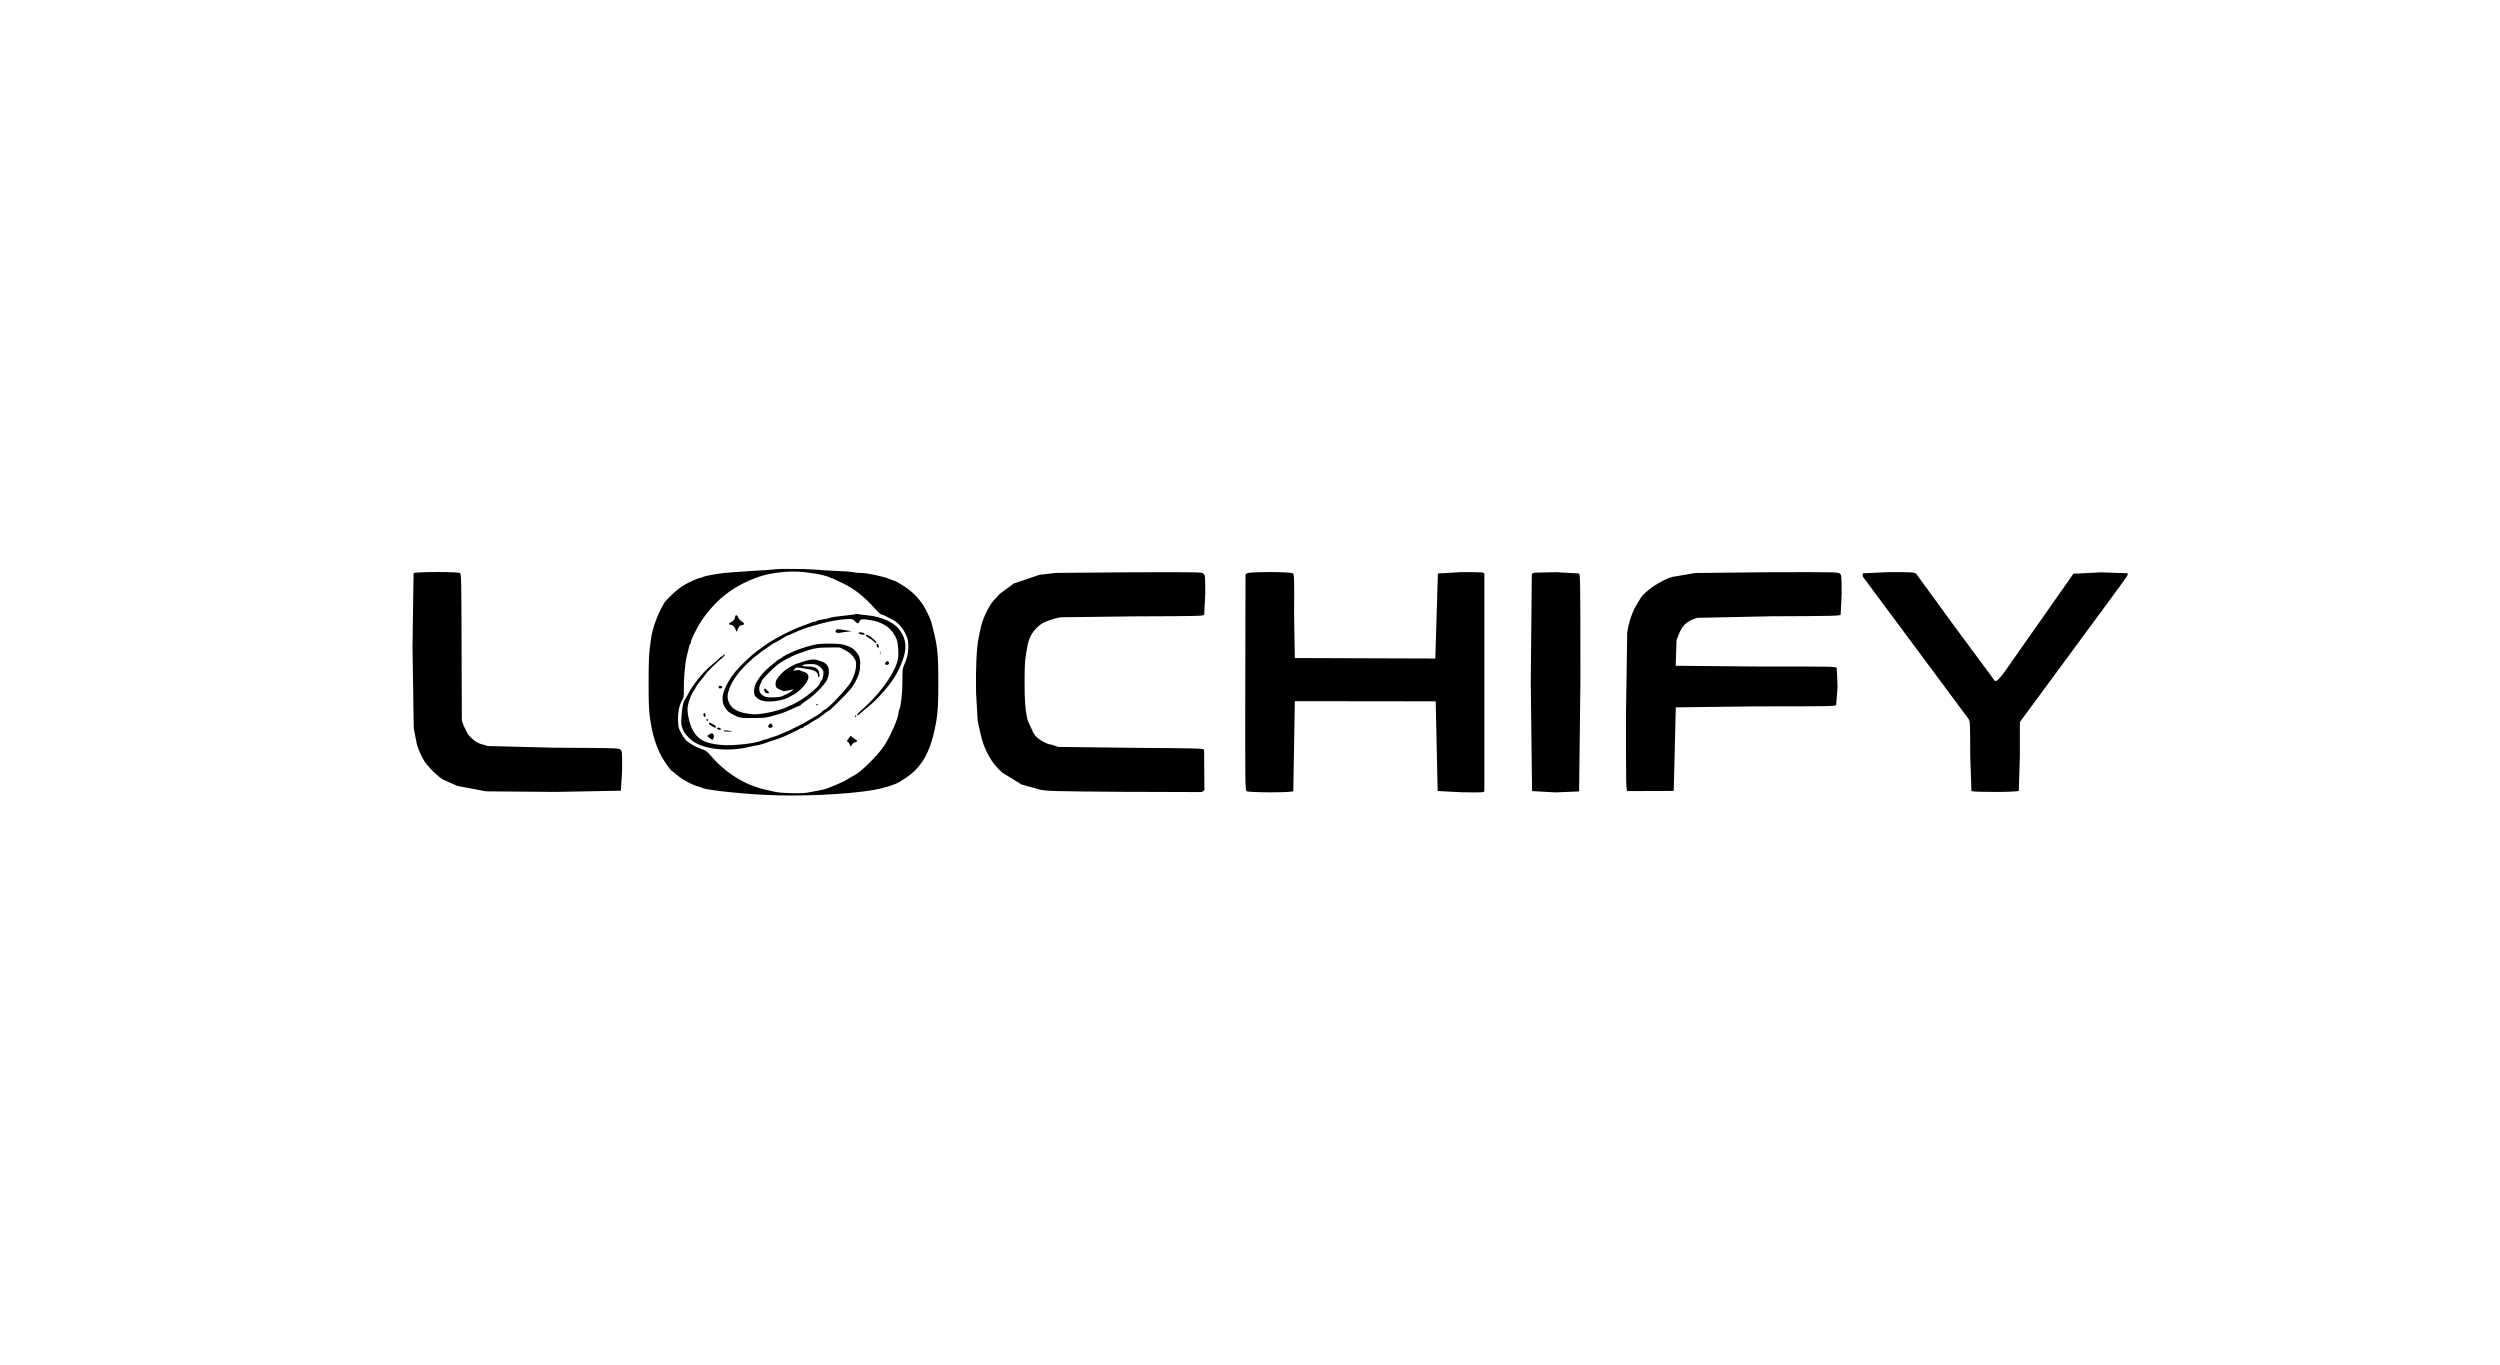
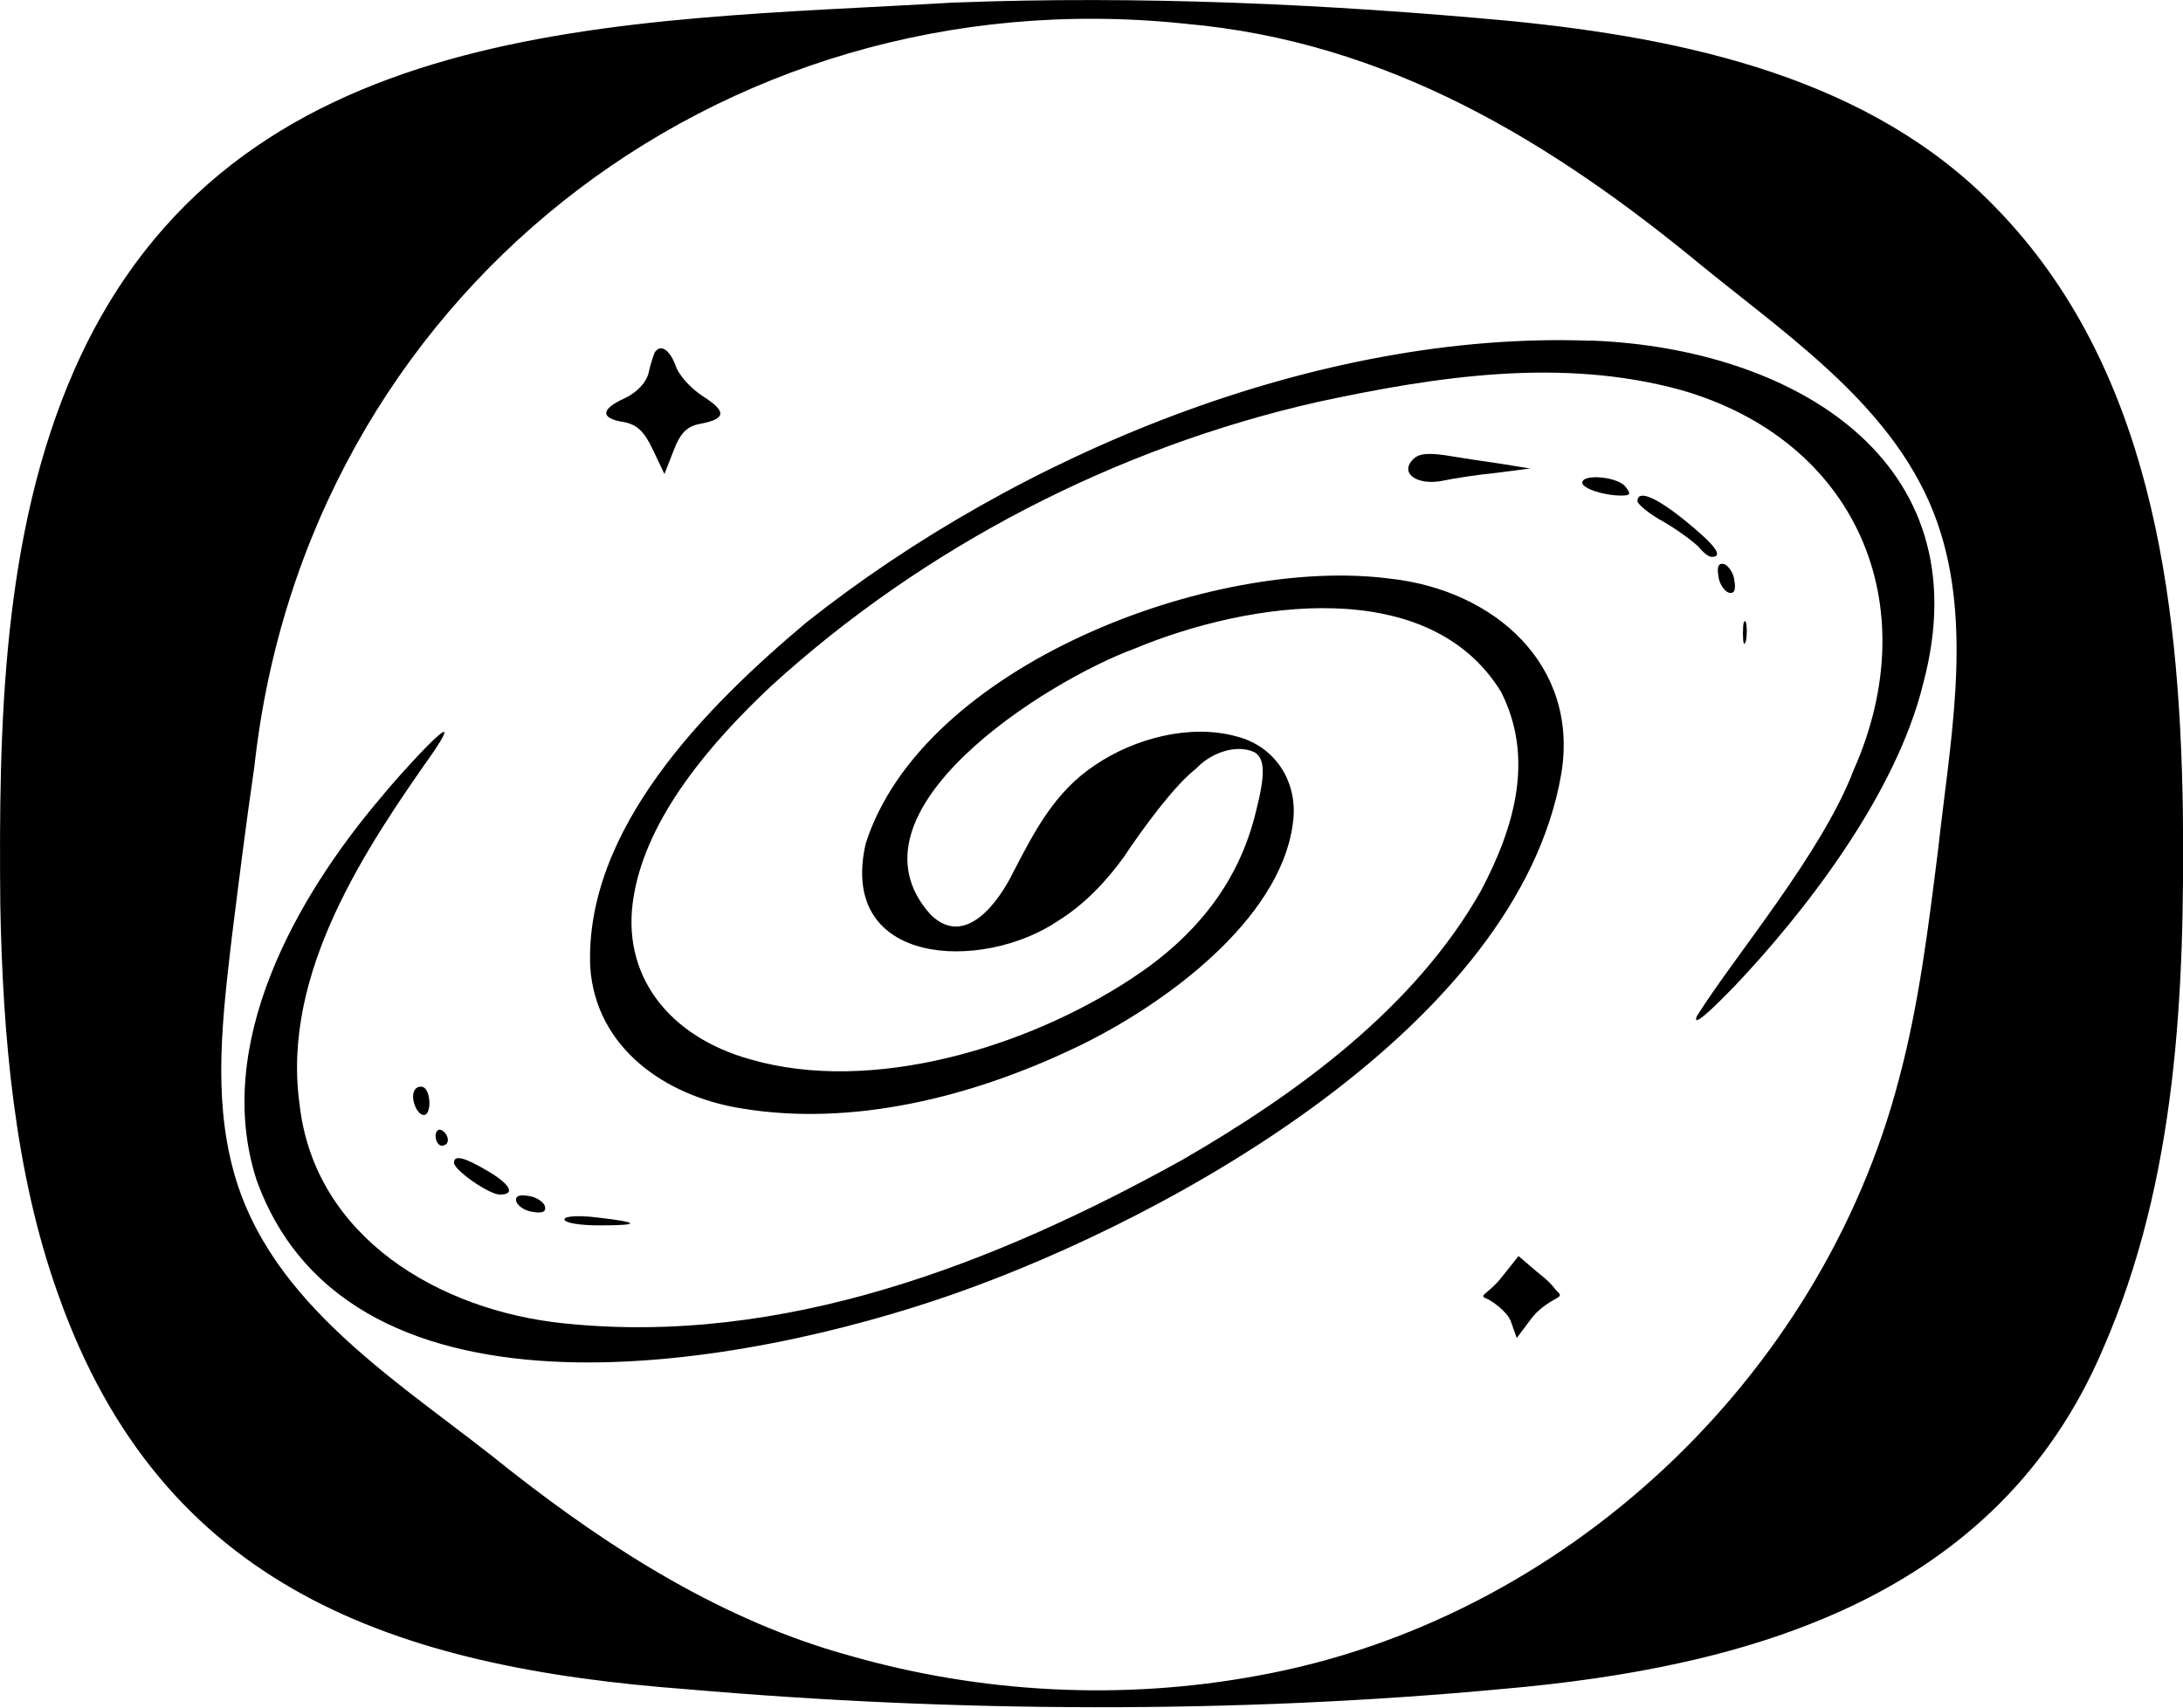
- <svg xmlns="http://www.w3.org/2000/svg" width="3072" height="1677" viewBox="0 0 3072 1677">
-   <g transform="translate(0,1677) scale(0.1,-0.1)" fill="#000000" stroke="none">
-     <path d="M9525 9774 c-5 -2 -127 -11 -270 -19 -143 -9 -300 -20 -350 -25 -105 -11 -256 -39 -270 -52 -5 -4 -16 -8 -25 -8 -29 0 -156 -58 -226 -103 -69 -44 -203 -169 -227 -213 -83 -149 -138 -299 -157 -433 -26 -174 -29 -230 -30 -534 0 -266 3 -341 20 -461 24 -170 71 -324 136 -446 43 -79 116 -180 138 -189 5 -2 25 -18 45 -36 70 -63 203 -135 281 -152 14 -3 30 -9 35 -13 32 -24 421 -69 765 -87 417 -23 1012 3 1340 59 126 21 265 64 325 101 129 79 182 124 247 205 96 122 156 279 202 532 21 119 28 247 26 525 -1 341 -12 426 -89 710 -11 40 -76 171 -107 215 -61 87 -132 156 -225 216 -54 35 -103 64 -109 64 -6 0 -38 12 -73 26 -80 33 -275 74 -352 74 -33 0 -74 4 -92 9 -17 5 -112 12 -210 16 -98 3 -216 11 -263 16 -82 9 -465 12 -485 3z m365 -35 c232 -29 269 -40 477 -141 133 -65 258 -164 382 -305 36 -40 71 -73 80 -73 15 -1 35 -10 146 -68 59 -31 122 -103 156 -179 26 -58 31 -80 30 -152 0 -83 -13 -139 -54 -229 -16 -37 -19 -64 -18 -185 1 -141 -18 -317 -38 -356 -6 -11 -11 -30 -11 -43 0 -61 -103 -295 -179 -407 -84 -124 -288 -323 -371 -363 -25 -11 -58 -31 -75 -43 -16 -12 -73 -40 -125 -62 -127 -53 -129 -54 -175 -65 -39 -9 -56 -12 -195 -38 -72 -13 -317 -8 -391 9 -24 6 -86 20 -136 31 -238 54 -476 202 -651 405 -53 62 -67 73 -128 93 -73 26 -157 75 -190 113 -29 34 -67 98 -81 139 -16 44 -16 159 -1 236 6 32 23 79 37 104 23 40 26 55 24 130 -3 132 15 337 38 425 12 44 24 92 26 108 3 15 9 30 14 33 5 3 9 14 9 25 0 27 76 182 125 254 182 270 395 435 703 545 153 55 403 81 572 59z" />
-     <path d="M10518 9225 c-3 -4 -48 -10 -100 -15 -119 -12 -213 -26 -227 -35 -7 -3 -42 -11 -79 -16 -36 -5 -71 -14 -76 -19 -6 -6 -19 -10 -30 -10 -12 0 -32 -6 -46 -13 -14 -7 -50 -21 -80 -31 -81 -26 -254 -107 -335 -156 -27 -16 -57 -33 -65 -37 -21 -10 -103 -67 -190 -133 -105 -81 -246 -224 -302 -307 -112 -166 -137 -284 -80 -374 35 -55 44 -62 123 -101 63 -31 65 -31 219 -31 132 0 166 3 230 22 41 13 95 28 120 35 25 7 84 32 132 54 48 23 92 42 97 42 6 0 11 4 11 8 0 5 36 32 79 60 82 53 212 185 242 245 25 50 32 120 16 159 -17 42 -47 62 -122 83 -55 16 -62 16 -134 0 -42 -10 -80 -22 -85 -26 -6 -5 -17 -9 -25 -9 -22 -1 -97 -39 -152 -77 -26 -18 -65 -56 -88 -84 -31 -39 -41 -60 -41 -88 0 -46 5 -52 58 -78 35 -17 49 -19 80 -11 20 5 48 12 62 14 25 5 25 5 -5 -20 -16 -14 -43 -30 -60 -36 -16 -6 -43 -18 -58 -26 -35 -17 -178 -19 -210 -3 -48 25 -67 51 -67 94 0 23 7 50 15 61 8 10 15 26 15 36 0 16 108 128 189 196 49 41 178 111 257 139 188 68 232 76 375 77 l138 0 68 -35 c52 -27 76 -47 101 -85 32 -45 34 -54 30 -114 -4 -71 -43 -170 -87 -228 -102 -129 -271 -302 -297 -302 -4 0 -20 -12 -35 -26 -15 -15 -37 -32 -48 -38 -11 -6 -58 -34 -103 -61 -132 -80 -378 -195 -449 -210 -19 -4 -38 -11 -44 -15 -5 -4 -26 -11 -45 -15 -19 -4 -41 -11 -50 -15 -69 -34 -343 -65 -485 -55 -223 16 -326 78 -386 236 -31 80 -48 191 -37 247 11 60 46 148 75 188 13 17 23 34 23 39 0 7 56 83 74 100 6 6 24 29 40 52 25 38 135 146 217 215 18 15 29 31 25 35 -4 4 -13 0 -20 -10 -7 -9 -18 -17 -24 -17 -6 0 -15 -6 -19 -14 -4 -8 -37 -37 -73 -66 -79 -62 -155 -142 -223 -235 -55 -74 -65 -91 -99 -158 -12 -23 -27 -49 -35 -58 -18 -21 -32 -100 -40 -212 -4 -70 -2 -97 12 -135 23 -60 62 -108 126 -157 137 -104 439 -136 694 -73 22 5 65 14 95 19 30 4 80 18 110 30 30 11 69 25 85 29 55 16 119 40 185 71 119 56 135 64 140 70 3 3 17 9 33 13 15 3 27 11 27 16 0 6 6 10 13 10 8 0 32 12 53 28 21 15 50 33 64 40 43 22 63 36 118 80 30 23 57 42 61 42 11 0 219 207 262 262 67 86 111 183 117 260 7 107 -3 148 -51 202 -33 38 -56 52 -112 72 -61 21 -87 24 -211 25 -117 0 -156 -4 -235 -25 -139 -36 -309 -108 -360 -152 -8 -8 -19 -14 -23 -14 -4 0 -13 -6 -20 -12 -7 -7 -44 -37 -82 -67 -74 -58 -134 -127 -179 -205 -35 -63 -40 -143 -10 -176 39 -43 89 -60 176 -60 77 0 184 24 229 51 8 5 37 20 63 34 78 42 170 145 180 203 8 38 -15 67 -60 78 -16 4 -33 11 -40 16 -6 5 -29 6 -50 2 l-38 -7 20 22 c21 25 17 25 165 -1 82 -14 120 -38 120 -75 0 -13 5 -23 10 -23 12 0 13 15 4 60 -10 48 -53 70 -136 70 -67 0 -90 12 -45 24 12 3 49 6 83 6 52 0 67 -4 102 -29 22 -17 43 -40 47 -51 10 -30 -3 -106 -20 -120 -7 -6 -16 -22 -19 -35 -9 -35 -139 -149 -242 -210 -51 -30 -96 -55 -100 -55 -5 0 -26 -9 -45 -19 -63 -34 -184 -69 -300 -87 -98 -15 -123 -15 -198 -4 -133 20 -202 62 -236 142 -21 52 -19 95 9 170 62 164 226 340 477 510 39 27 73 48 76 48 3 0 39 20 80 45 40 25 76 45 79 45 3 0 26 9 52 21 144 63 149 64 257 97 173 53 309 79 437 85 50 2 59 -1 82 -25 31 -35 43 -35 58 -3 13 29 32 31 141 14 113 -18 214 -73 265 -146 52 -74 65 -113 70 -218 3 -84 1 -110 -17 -163 -58 -171 -230 -399 -434 -577 -54 -47 -67 -65 -49 -65 4 0 22 13 40 29 17 16 58 50 89 75 100 78 252 248 321 359 93 149 147 310 137 406 -8 71 -20 103 -61 166 -67 104 -225 179 -414 195 -47 4 -94 11 -105 14 -11 4 -23 4 -27 1z" />
-     <path d="M9037 9203 c-2 -5 -7 -20 -10 -34 -4 -15 -19 -31 -38 -40 -40 -18 -41 -33 -3 -39 22 -4 34 -15 48 -45 l19 -40 15 38 c11 29 22 40 44 44 42 8 43 20 4 45 -20 13 -40 35 -45 51 -10 26 -25 35 -34 20z" />
-     <path d="M10272 9027 c-19 -22 10 -41 50 -33 18 4 58 10 88 13 l55 7 -50 8 c-27 4 -68 10 -91 14 -29 4 -43 2 -52 -9z" />
-     <path d="M10550 8991 c0 -9 34 -21 64 -21 15 0 16 3 6 15 -13 16 -70 21 -70 6z" />
-     <path d="M10640 8961 c0 -5 19 -21 43 -34 24 -14 49 -33 57 -41 7 -9 16 -16 21 -16 20 0 6 19 -42 58 -49 40 -79 52 -79 33z" />
-     <path d="M10772 8839 c1 -12 9 -24 16 -27 9 -3 13 3 10 19 -1 12 -9 24 -16 27 -9 3 -13 -3 -10 -19z" />
-     <path d="M10812 8745 c0 -16 2 -22 5 -12 2 9 2 23 0 30 -3 6 -5 -1 -5 -18z" />
-     <path d="M10886 8635 c-19 -19 -13 -35 14 -35 23 0 33 25 15 40 -10 8 -17 7 -29 -5z" />
-     <path d="M8843 8343 c-20 -7 -15 -33 6 -33 11 0 22 4 25 9 8 12 -16 29 -31 24z" />
-     <path d="M9390 8292 c0 -10 5 -23 12 -30 14 -14 48 -16 48 -4 0 10 -43 52 -53 52 -4 0 -7 -8 -7 -18z" />
-     <path d="M10030 8109 c0 -5 5 -7 10 -4 6 3 10 8 10 11 0 2 -4 4 -10 4 -5 0 -10 -5 -10 -11z" />
-     <path d="M8646 8001 c-8 -12 3 -41 15 -41 12 0 12 37 0 45 -5 3 -12 1 -15 -4z" />
-     <path d="M10505 7970 c-3 -5 -1 -10 4 -10 6 0 11 5 11 10 0 6 -2 10 -4 10 -3 0 -8 -4 -11 -10z" />
-     <path d="M8680 7926 c0 -9 5 -16 10 -16 6 0 10 4 10 9 0 6 -4 13 -10 16 -5 3 -10 -1 -10 -9z" />
-     <path d="M8710 7882 c0 -12 57 -52 75 -52 26 0 17 17 -21 39 -37 22 -54 26 -54 13z" />
-     <path d="M9452 7868 c-27 -27 -4 -54 31 -36 14 7 15 13 7 28 -12 23 -21 25 -38 8z" />
-     <path d="M8812 7818 c3 -7 15 -15 27 -16 16 -3 22 1 19 10 -3 7 -15 15 -27 16 -16 3 -22 -1 -19 -10z" />
-     <path d="M8890 7790 c0 -6 26 -10 57 -10 68 0 67 5 -4 13 -31 4 -53 2 -53 -3z" />
-     <path d="M8712 7743 l-22 -16 25 -23 c15 -13 30 -24 36 -24 15 0 28 43 17 63 -11 21 -26 21 -56 0z" />
-     <path d="M10427 7695 c-21 -27 -24 -34 -12 -39 9 -3 20 -18 26 -33 l10 -28 21 28 c11 15 28 27 39 27 10 0 19 7 19 15 0 8 -4 15 -9 15 -5 0 -22 11 -38 24 l-29 25 -27 -34z" />
-     <path d="M5082,9727 L5069,8825 L5084,7821 L5120,7636 C5142,7549 5197,7433 5242,7379 C5307,7298 5398,7215 5446,7190 L5620,7112 L5975,7046 L6824,7039 L7629,7054 L7645,7306 C7645,7539 7645,7542 7622,7560 C7601,7577 7557,7579 6817,7582 L5990,7603 L5905,7629 C5859,7641 5786,7698 5747,7752 L5698,7852 L5675,7915 L5672,8815 C5670,9639 5668,9716 5653,9728 C5629,9746 5097,9745 5082,9727 Z" />
-     <path d="M12975,9730 L12770,9706 L12457,9600 L12285,9473 L12201,9381 C12136,9298 12071,9155 12050,9050 L12025,8930 C12000,8813 11988,8551 11994,8251 L12014,7911 L12046,7765 C12089,7560 12183,7391 12317,7275 L12553,7130 L12774,7068 C12871,7048 12913,7047 13810,7040 L14768,7037 L14800,7060 L14796,7556 C14782,7574 14757,7575 13908,7581 L13002,7592 L12919,7620 C12866,7620 12727,7703 12715,7742 L12700,7760 L12628,7919 C12599,8037 12589,8157 12590,8404 C12590,8625 12596,8692 12629,8850 C12651,8956 12703,9034 12793,9101 C12835,9131 12954,9173 13035,9185 L13935,9196 C14731,9199 14785,9200 14797,9216 L14810,9467 C14810,9687 14809,9701 14790,9720 C14770,9740 14758,9740 13933,9738 L12975,9730 Z" />
-     <path d="M15330,9727 L15305,9714 L15302,8388 C15300,7164 15301,7061 15317,7049 C15340,7029 15873,7029 15892,7048 L15911,8154 L17642,8152 L17666,7050 L17953,7035 C18216,7031 18230,7031 18240,7049 L18240,9720 C18230,9739 18219,9740 17956,9740 L17669,9723 L17637,8678 L15911,8684 L15902,9204 C15905,9689 15904,9712 15886,9725 C15860,9744 15367,9746 15330,9727 Z" />
-     <path d="M18855,9733 L18823,9718 L18810,8385 L18826,7049 L19115,7033 L19404,7045 L19420,8384 C19420,9653 19419,9708 19402,9723 L19129,9739 L18855,9733 Z" />
-     <path d="M20830,9729 L20550,9681 C20412,9643 20209,9505 20157,9416 L20120,9355 C20061,9264 20014,9129 19995,8993 L19980,7972 C19980,7138 19981,7061 19997,7049 L20567,7051 L20592,8078 L21575,8090 C22504,8090 22548,8091 22563,8108 L22580,8334 L22570,8561 C22560,8580 22538,8580 21582,8580 L20591,8589 L20601,8899 C20659,9078 20710,9134 20855,9178 L21755,9197 C22532,9200 22606,9202 22618,9217 L22630,9467 C22630,9687 22629,9701 22610,9720 C22590,9740 22578,9740 21783,9739 L20830,9729 Z" />
-     <path d="M22890,9725 L22890,9685 L24190,7935 C24209,7906 24210,7887 24210,7484 L24225,7050 C24244,7034 24787,7035 24807,7052 L24820,7480 L24820,7897 L24845,7931 L25921,9392 C26171,9733 26154,9708 26139,9726 L25816,9737 L25478,9720 L24709,8624 C24592,8452 24547,8400 24515,8400 L24006,9088 L23545,9721 C23518,9738 23489,9740 23209,9740 L22890,9725 Z" />
-   </g>
+ <svg xmlns="http://www.w3.org/2000/svg" id="Layer_1" viewBox="0 0 145.94 114.14">
+   <path d="M63.77.17C41.48,1.49,15.51.88,4.98,24.7.13,35.72-.09,48.53.02,60.49c.16,8.67.94,17.88,3.86,26.02,6.96,19.73,22.54,24.96,42.06,26.42,17.86,1.55,36.55,1.66,54.52-.02,16.53-1.44,33.05-6.12,40.13-22.73,4.96-11.34,5.48-23.89,5.34-36.14-.24-14.3-2.18-29.53-12.46-40.11-8.38-8.73-20.8-11.36-32.42-12.52C88.7.26,76.16-.3,63.85.17h-.08ZM79.25,1.59c13.47,1.18,24.43,7.83,34.64,16.27,6.22,5.05,13.48,9.92,15.88,17.85,2.04,6.69.56,14.11-.2,21.08-.65,5.15-1.27,10.3-2.61,15.32-5.21,20.03-22.42,36.22-42.87,39.91-9.04,1.68-18.5,1.19-27.33-1.35-8.39-2.31-15.85-7.04-22.65-12.37-7.06-5.73-16.11-10.93-18.54-20.17-1.32-4.96-.69-10.17-.08-15.4.48-3.84.96-7.69,1.52-11.52C20.45,19.92,47.93-1.68,79.17,1.58h.08Z" />
+   <path d="M106.33,22.78c-18.22-.69-38.22,7.57-52.42,18.83-6.74,5.66-14.85,13.84-14.45,23.07.38,5.34,4.96,8.58,10.05,9.41,7.46,1.26,15.46-.75,22.36-4.04,5.92-2.81,13.71-8.52,14.56-14.99.4-2.74-1.15-5.17-3.77-5.83-3.11-.86-6.83.14-9.44,1.91-2.7,1.78-4.05,4.42-5.43,7.07-1,2.07-3.25,5.21-5.57,2.94-6.2-6.85,7.69-15.6,13.61-17.78,7.78-3.24,19.76-4.93,24.53,2.9,2.18,4.33.98,8.88-1.37,13.31-4.43,7.81-12.26,13.52-19.95,17.96-12.53,6.95-26.71,12.46-41.33,10.93-8.36-.85-16.68-5.77-17.68-14.62-1.24-8.8,4.45-17.2,9.01-23.67,2.48-3.73-2.66,1.98-3.51,3.06-5.73,6.72-11.31,16.57-8.38,25.64,6.29,17.48,32.89,12.44,46.6,7.63,14.85-5.2,37.72-18.05,40.62-34.74,1.23-7.28-4.43-12.33-11.47-13.09-11.84-1.54-31.25,5.82-35.03,17.73-1.86,8.24,7.84,8.55,12.85,5.16,1.76-1.09,3.22-2.63,4.4-4.26,1.25-1.88,3.39-4.82,4.86-5.94.9-.99,2.64-1.67,3.89-1.08.7.43.73,1.46.1,3.94-1.14,4.76-4.02,8.37-8.32,11.19-7.05,4.64-17.41,7.73-25.45,5.41-5.49-1.51-8.75-5.66-7.83-10.94.88-5.27,5.15-10.25,9.23-14.07,10.22-9.3,23.02-15.89,36.45-18.94,8.03-1.73,16.33-2.99,24.28-.82,11.75,3.34,16.54,14.33,11.57,25.47-2.12,5.53-7.87,12.29-10.46,16.4-.46,1.13,2.22-1.71,2.48-1.96,4.6-4.84,10.83-12.77,12.66-20.31,3.99-14.98-8.87-22.39-22.18-22.89h-.08Z" />
+   <path d="M43.76,23.58c-.08.2-.29.82-.41,1.39-.16.61-.78,1.27-1.56,1.64-1.64.74-1.68,1.35-.12,1.6.9.16,1.39.61,1.97,1.84l.78,1.64.61-1.56c.45-1.19.9-1.64,1.8-1.8,1.72-.33,1.76-.82.16-1.84-.82-.53-1.64-1.43-1.84-2.09-.41-1.07-1.02-1.43-1.39-.82Z" />
+   <path d="M94.39,30.79c-.78.9.41,1.68,2.05,1.35.74-.16,2.38-.41,3.61-.53l2.25-.29-2.05-.33c-1.11-.16-2.79-.41-3.73-.57-1.19-.16-1.76-.08-2.13.37Z" />
+   <path d="M105.78,32.27c0,.37,1.39.86,2.62.86.61,0,.66-.12.25-.61-.53-.66-2.87-.86-2.87-.25Z" />
+   <path d="M109.47,33.5c0,.2.78.86,1.76,1.39.98.57,2.01,1.35,2.34,1.68.29.37.66.66.86.66.82,0,.25-.78-1.72-2.38-2.01-1.64-3.24-2.13-3.24-1.35Z" />
+   <path d="M114.88,38.5c.04.49.37.98.66,1.11.37.12.53-.12.41-.78-.04-.49-.37-.98-.66-1.11-.37-.12-.53.12-.41.78Z" />
+   <path d="M116.52,42.35c0,.66.08.9.2.49.08-.37.08-.94,0-1.23-.12-.25-.2.04-.2.74Z" />
+   <path d="M27.73,72.86c-.33.49.12,1.68.61,1.68s.49-1.52,0-1.84c-.2-.12-.49-.04-.61.16Z" />
+   <path d="M29.12,75.93c0,.37.2.66.41.66.25,0,.41-.16.41-.37,0-.25-.16-.53-.41-.66-.2-.12-.41.04-.41.37Z" />
+   <path d="M30.35,77.73c0,.49,2.34,2.13,3.07,2.13,1.07,0,.7-.7-.86-1.6-1.52-.9-2.21-1.07-2.21-.53Z" />
+   <path d="M34.53,80.36c.12.29.61.61,1.11.66.66.12.9-.04.78-.41-.12-.29-.61-.61-1.11-.66-.66-.12-.9.04-.78.41Z" />
+   <path d="M37.73,81.51c0,.25,1.07.41,2.34.41,2.79,0,2.75-.2-.16-.53-1.27-.16-2.17-.08-2.17.12Z" />
+   <path d="M100.42,85.35c-.86,1.11-1.59,1.24-1.1,1.44.37.12,1.43.89,1.67,1.51l.41,1.15.86-1.15c.45-.61.78-.85,1.15-1.11.59-.42,1.07-.49.79-.76-.24-.23-.26-.32-.57-.64-.14-.15-.26-.27-.92-.8l-1.19-1.02-1.11,1.39Z" />
</svg>
